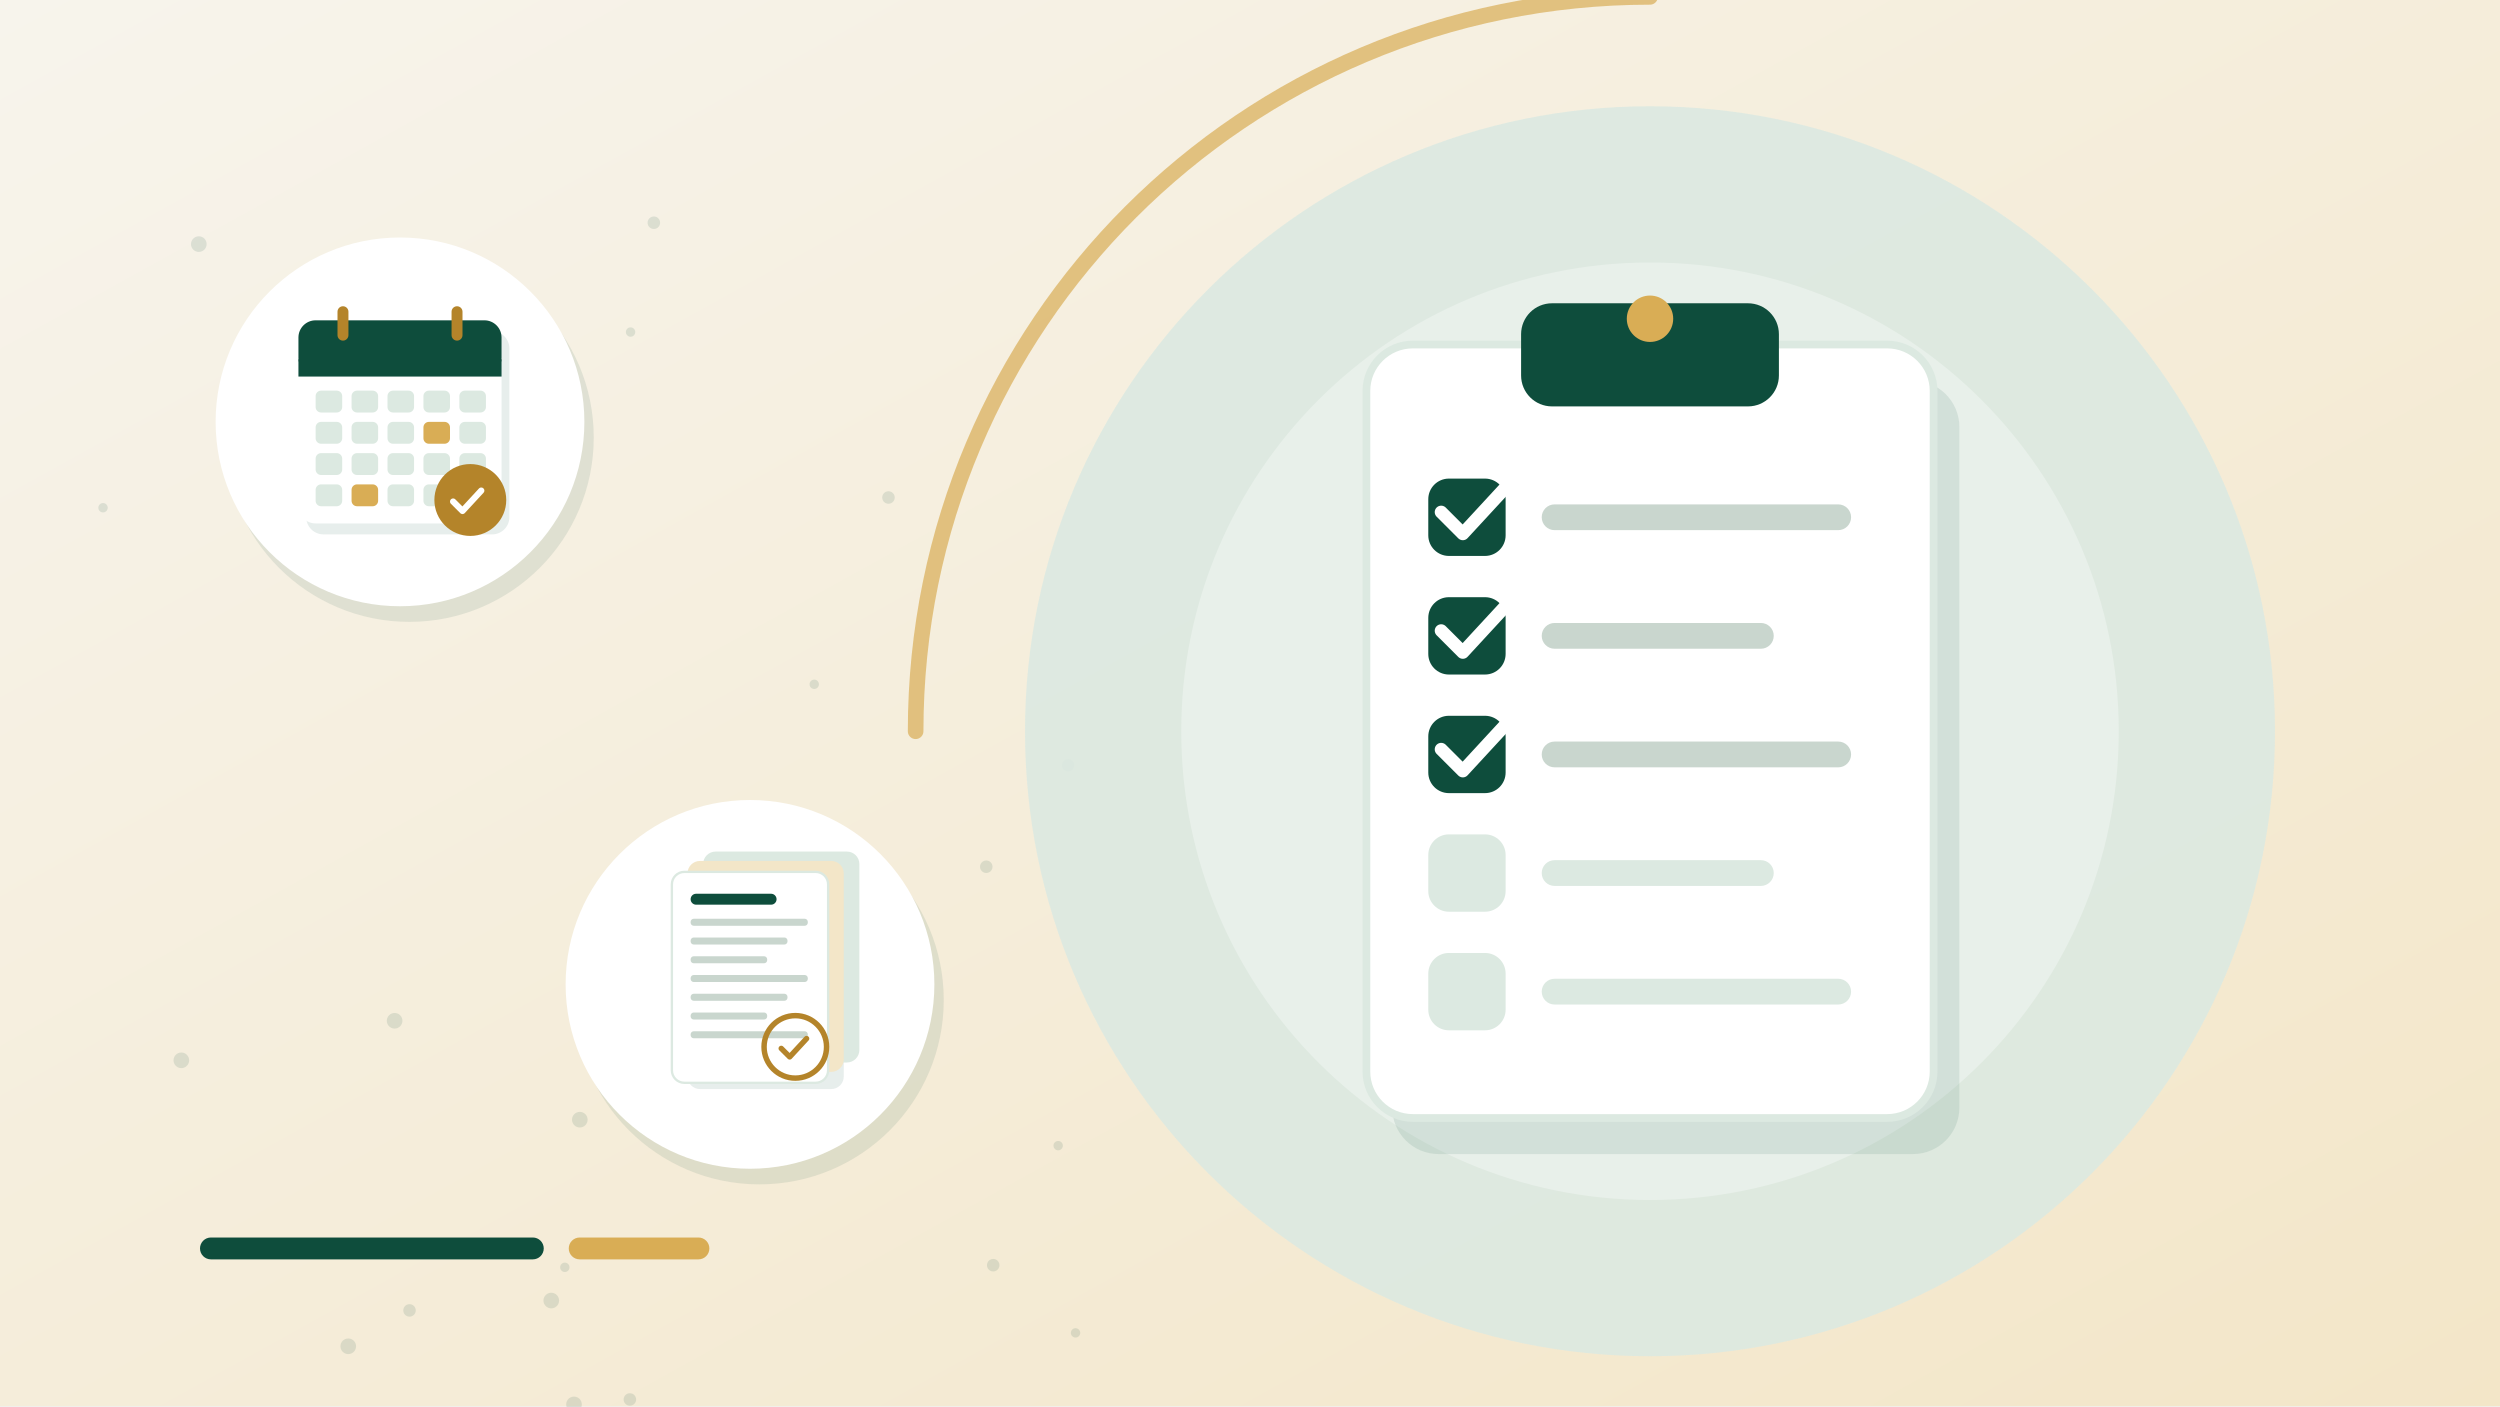
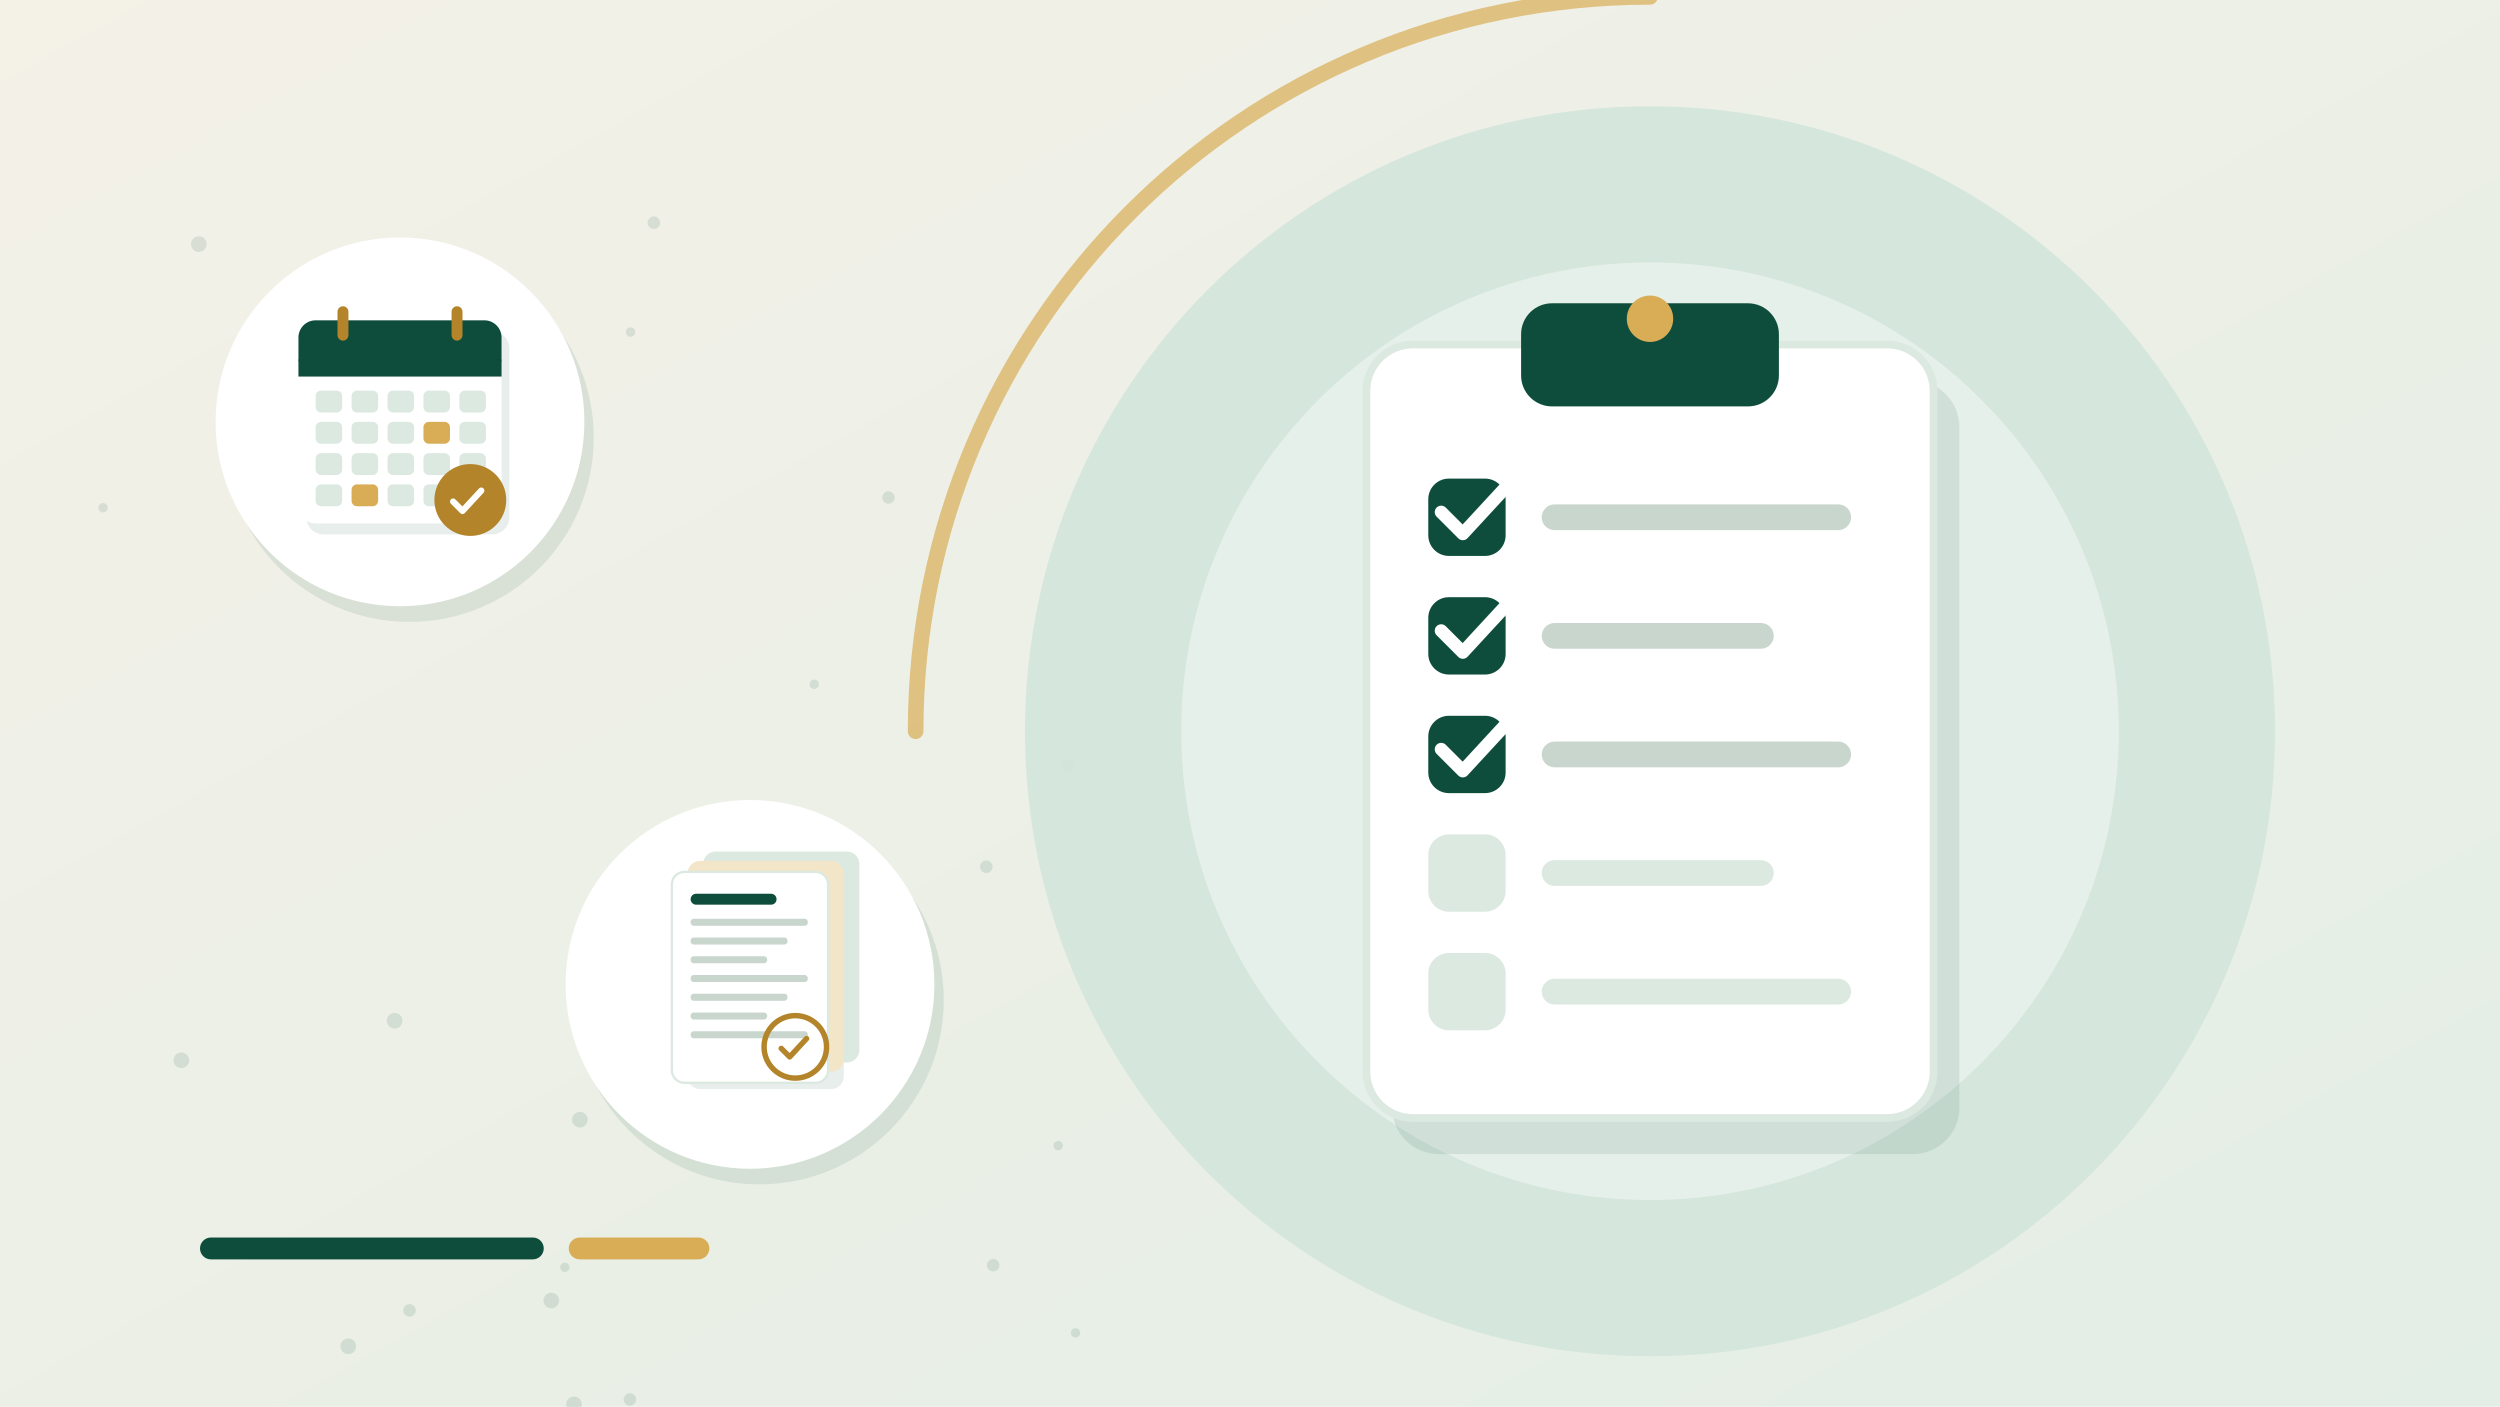
<svg xmlns="http://www.w3.org/2000/svg" viewBox="0 0 1600 900" width="1600" height="900">
  <defs>
    <linearGradient id="bg" x1="0" y1="0" x2="1" y2="1">
-       <stop offset="0" stop-color="#F7F4EC" />
-       <stop offset="1" stop-color="#F3E6C8" />
+       <stop offset="0" stop-color="#F4F1E7" />
+       <stop offset="1" stop-color="#E3EEE6" />
    </linearGradient>
  </defs>
  <rect x="0" y="0" width="1600" height="900" rx="0" fill="url(#bg)" />
  <circle cx="688.345" cy="853.045" r="3" fill="#0E4D3C" opacity=".12" />
  <circle cx="65.941" cy="324.952" r="3" fill="#0E4D3C" opacity=".12" />
  <circle cx="529.898" cy="602.757" r="4" fill="#0E4D3C" opacity=".12" />
  <circle cx="181.14" cy="190.997" r="3" fill="#0E4D3C" opacity=".12" />
  <circle cx="418.467" cy="142.545" r="4" fill="#0E4D3C" opacity=".12" />
  <circle cx="459.699" cy="723.302" r="5" fill="#0E4D3C" opacity=".12" />
  <circle cx="683.565" cy="489.759" r="4" fill="#0E4D3C" opacity=".12" />
  <circle cx="361.488" cy="811.087" r="3" fill="#0E4D3C" opacity=".12" />
  <circle cx="262.09" cy="838.662" r="4" fill="#0E4D3C" opacity=".12" />
  <circle cx="305" cy="795.658" r="3" fill="#0E4D3C" opacity=".12" />
  <circle cx="403.567" cy="212.511" r="3" fill="#0E4D3C" opacity=".12" />
  <circle cx="127.238" cy="156.23" r="5" fill="#0E4D3C" opacity=".12" />
  <circle cx="367.361" cy="898.815" r="5" fill="#0E4D3C" opacity=".12" />
  <circle cx="403.121" cy="895.66" r="4" fill="#0E4D3C" opacity=".12" />
  <circle cx="573.667" cy="660.962" r="4" fill="#0E4D3C" opacity=".12" />
  <circle cx="568.618" cy="318.408" r="4" fill="#0E4D3C" opacity=".12" />
  <circle cx="116.053" cy="678.604" r="5" fill="#0E4D3C" opacity=".12" />
  <circle cx="531.785" cy="589.42" r="3" fill="#0E4D3C" opacity=".12" />
  <circle cx="352.81" cy="832.349" r="5" fill="#0E4D3C" opacity=".12" />
  <circle cx="371.082" cy="716.595" r="5" fill="#0E4D3C" opacity=".12" />
  <circle cx="635.653" cy="809.731" r="4" fill="#0E4D3C" opacity=".12" />
  <circle cx="252.558" cy="653.297" r="5" fill="#0E4D3C" opacity=".12" />
  <circle cx="521.117" cy="437.948" r="3" fill="#0E4D3C" opacity=".12" />
  <circle cx="677.229" cy="733.215" r="3" fill="#0E4D3C" opacity=".12" />
  <circle cx="631.221" cy="554.711" r="4" fill="#0E4D3C" opacity=".12" />
  <circle cx="222.885" cy="861.626" r="5" fill="#0E4D3C" opacity=".12" />
-   <circle cx="1056" cy="468" r="400" fill="#DCE9E1" opacity=".9" />
-   <circle cx="1056" cy="468" r="300" fill="#E8F0EA" />
+   <circle cx="1056" cy="468" r="400" fill="#D3E5DA" opacity=".9" />
+   <circle cx="1056" cy="468" r="300" fill="#E6F0EA" />
  <path d="M586 468 a 470 470 0 0 1 470 -470" fill="none" stroke="#D9AD55" stroke-width="10" stroke-linecap="round" opacity=".7" />
  <g transform="translate(726 138) scale(1.65)">
    <rect x="100" y="64" width="220" height="300" rx="18" fill="#0E4D3C" opacity=".10" />
    <rect x="90" y="50" width="220" height="300" rx="18" fill="#FFFFFF" stroke="#DCE9E1" stroke-width="3" />
    <rect x="150" y="34" width="100" height="40" rx="12" fill="#0E4D3C" />
    <circle cx="200" cy="40" r="9" fill="#D9AD55" />
    <rect x="114" y="102" width="30" height="30" rx="8" fill="#0E4D3C" />
    <path d="M119 115 l8.4 8.4 l16.8 -18.2" fill="none" stroke="#FFFFFF" stroke-width="5" stroke-linecap="round" stroke-linejoin="round" />
    <rect x="158" y="112" width="120" height="10" rx="5" fill="#C9D6CE" />
    <rect x="114" y="148" width="30" height="30" rx="8" fill="#0E4D3C" />
    <path d="M119 161 l8.4 8.4 l16.8 -18.2" fill="none" stroke="#FFFFFF" stroke-width="5" stroke-linecap="round" stroke-linejoin="round" />
    <rect x="158" y="158" width="90" height="10" rx="5" fill="#C9D6CE" />
    <rect x="114" y="194" width="30" height="30" rx="8" fill="#0E4D3C" />
    <path d="M119 207 l8.4 8.4 l16.8 -18.2" fill="none" stroke="#FFFFFF" stroke-width="5" stroke-linecap="round" stroke-linejoin="round" />
    <rect x="158" y="204" width="120" height="10" rx="5" fill="#C9D6CE" />
    <rect x="114" y="240" width="30" height="30" rx="8" fill="#DCE9E1" />
    <rect x="158" y="250" width="90" height="10" rx="5" fill="#DCE9E1" />
    <rect x="114" y="286" width="30" height="30" rx="8" fill="#DCE9E1" />
    <rect x="158" y="296" width="120" height="10" rx="5" fill="#DCE9E1" />
  </g>
  <circle cx="262" cy="280" r="118" fill="#0E4D3C" opacity=".10" />
  <circle cx="256" cy="270" r="118" fill="#FFFFFF" />
  <g transform="translate(156 170) scale(.5)">
    <rect x="80" y="84" width="260" height="260" rx="22" fill="#0E4D3C" opacity=".10" />
    <rect x="70" y="70" width="260" height="260" rx="22" fill="#FFFFFF" />
    <rect x="70" y="70" width="260" height="70" rx="22" fill="#0E4D3C" />
    <rect x="70" y="120" width="260" height="22" rx="0" fill="#0E4D3C" />
    <rect x="120" y="52" width="14" height="44" rx="7" fill="#B4842A" />
    <rect x="266" y="52" width="14" height="44" rx="7" fill="#B4842A" />
    <rect x="92" y="160" width="34" height="28" rx="7" fill="#DCE9E1" />
    <rect x="138" y="160" width="34" height="28" rx="7" fill="#DCE9E1" />
    <rect x="184" y="160" width="34" height="28" rx="7" fill="#DCE9E1" />
    <rect x="230" y="160" width="34" height="28" rx="7" fill="#DCE9E1" />
    <rect x="276" y="160" width="34" height="28" rx="7" fill="#DCE9E1" />
    <rect x="92" y="200" width="34" height="28" rx="7" fill="#DCE9E1" />
    <rect x="138" y="200" width="34" height="28" rx="7" fill="#DCE9E1" />
    <rect x="184" y="200" width="34" height="28" rx="7" fill="#DCE9E1" />
    <rect x="230" y="200" width="34" height="28" rx="7" fill="#D9AD55" />
    <rect x="276" y="200" width="34" height="28" rx="7" fill="#DCE9E1" />
    <rect x="92" y="240" width="34" height="28" rx="7" fill="#DCE9E1" />
    <rect x="138" y="240" width="34" height="28" rx="7" fill="#DCE9E1" />
    <rect x="184" y="240" width="34" height="28" rx="7" fill="#DCE9E1" />
    <rect x="230" y="240" width="34" height="28" rx="7" fill="#DCE9E1" />
    <rect x="276" y="240" width="34" height="28" rx="7" fill="#DCE9E1" />
    <rect x="92" y="280" width="34" height="28" rx="7" fill="#DCE9E1" />
    <rect x="138" y="280" width="34" height="28" rx="7" fill="#D9AD55" />
    <rect x="184" y="280" width="34" height="28" rx="7" fill="#DCE9E1" />
    <rect x="230" y="280" width="34" height="28" rx="7" fill="#DCE9E1" />
    <rect x="276" y="280" width="34" height="28" rx="7" fill="#DCE9E1" />
    <circle cx="290" cy="300" r="46" fill="#B4842A" />
    <path d="M268 302 l12 12 l24 -26" fill="none" stroke="#FFFFFF" stroke-width="8" stroke-linecap="round" stroke-linejoin="round" />
  </g>
  <circle cx="486" cy="640" r="118" fill="#0E4D3C" opacity=".10" />
  <circle cx="480" cy="630" r="118" fill="#FFFFFF" />
  <g transform="translate(380 530) scale(.5)">
    <rect x="120" y="64" width="200" height="270" rx="16" fill="#0E4D3C" opacity=".10" />
    <rect x="140" y="30" width="200" height="270" rx="16" fill="#DCE9E1" />
    <rect x="120" y="42" width="200" height="270" rx="16" fill="#F3E6C8" />
    <rect x="100" y="56" width="200" height="270" rx="16" fill="#FFFFFF" stroke="#DCE9E1" stroke-width="3" />
    <rect x="124" y="84" width="110" height="14" rx="7" fill="#0E4D3C" />
    <rect x="124" y="116" width="150" height="9" rx="4" fill="#C9D6CE" />
    <rect x="124" y="140" width="124" height="9" rx="4" fill="#C9D6CE" />
    <rect x="124" y="164" width="98" height="9" rx="4" fill="#C9D6CE" />
    <rect x="124" y="188" width="150" height="9" rx="4" fill="#C9D6CE" />
    <rect x="124" y="212" width="124" height="9" rx="4" fill="#C9D6CE" />
    <rect x="124" y="236" width="98" height="9" rx="4" fill="#C9D6CE" />
    <rect x="124" y="260" width="150" height="9" rx="4" fill="#C9D6CE" />
    <circle cx="258" cy="280" r="40" fill="none" stroke="#B4842A" stroke-width="7" />
    <path d="M240 282 l10.8 10.8 l21.6 -23.4" fill="none" stroke="#B4842A" stroke-width="7" stroke-linecap="round" stroke-linejoin="round" />
  </g>
  <rect x="128" y="792" width="220" height="14" rx="7" fill="#0E4D3C" />
  <rect x="364" y="792" width="90" height="14" rx="7" fill="#D9AD55" />
</svg>
